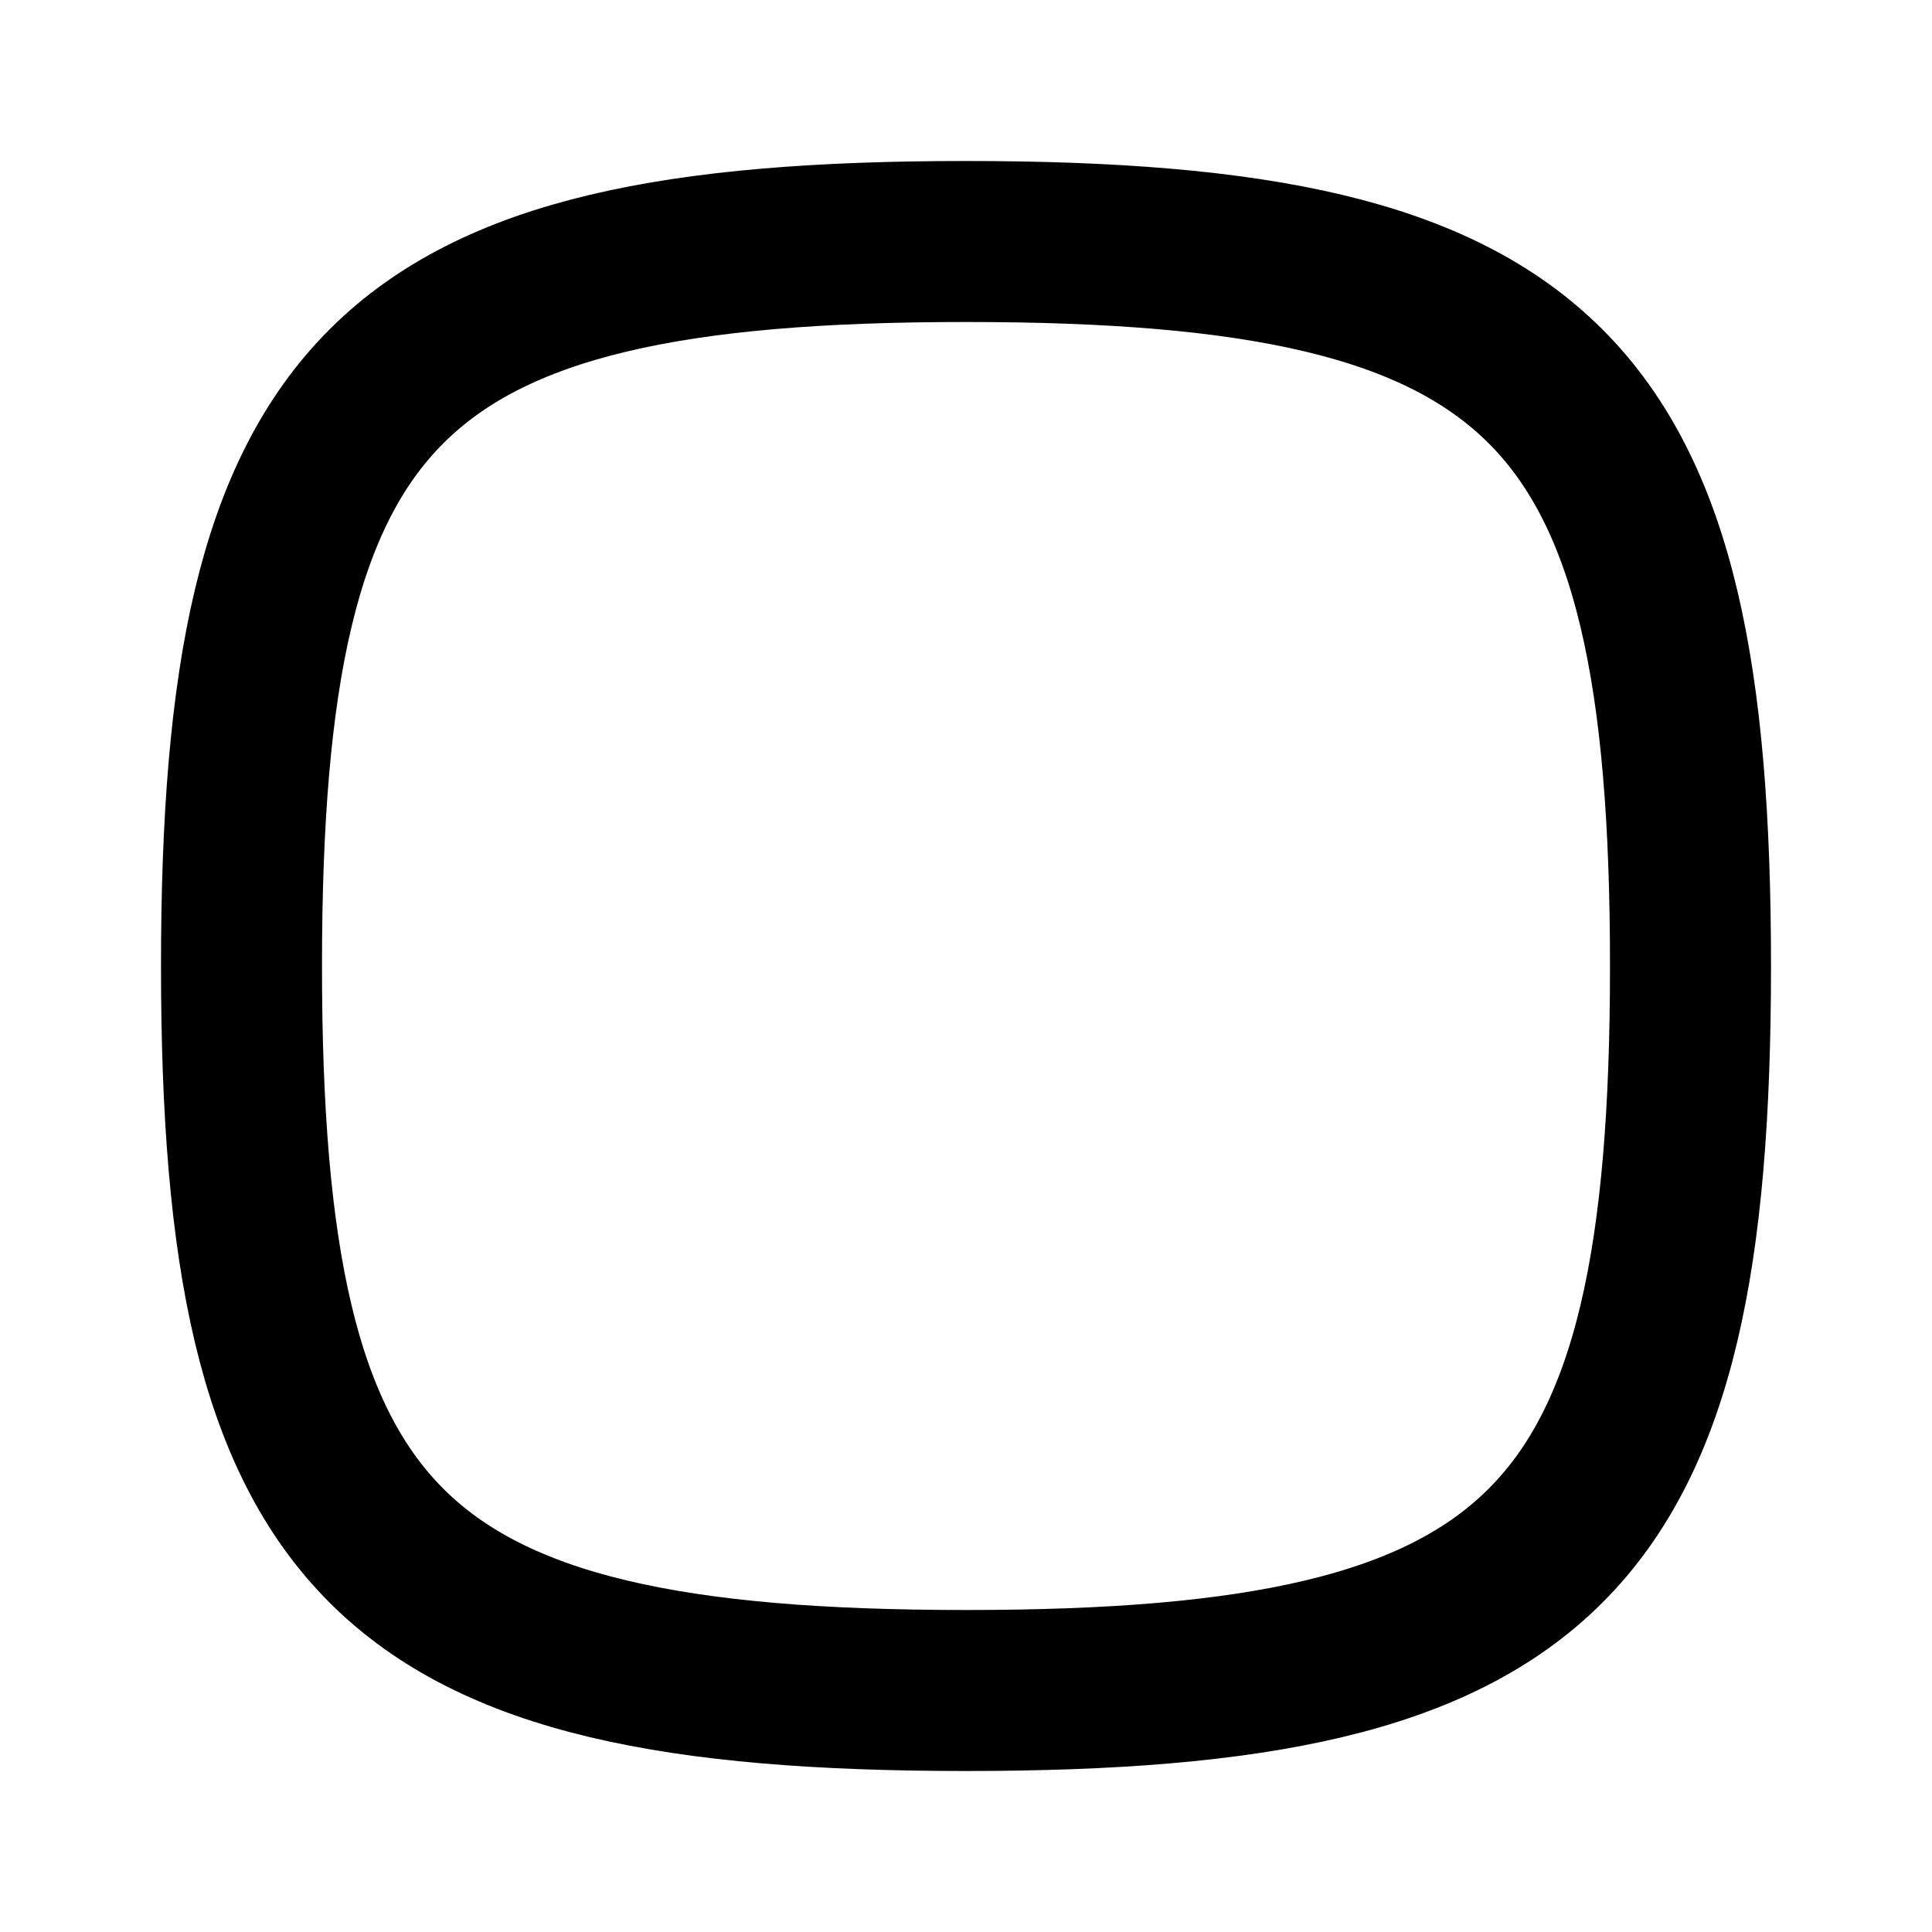
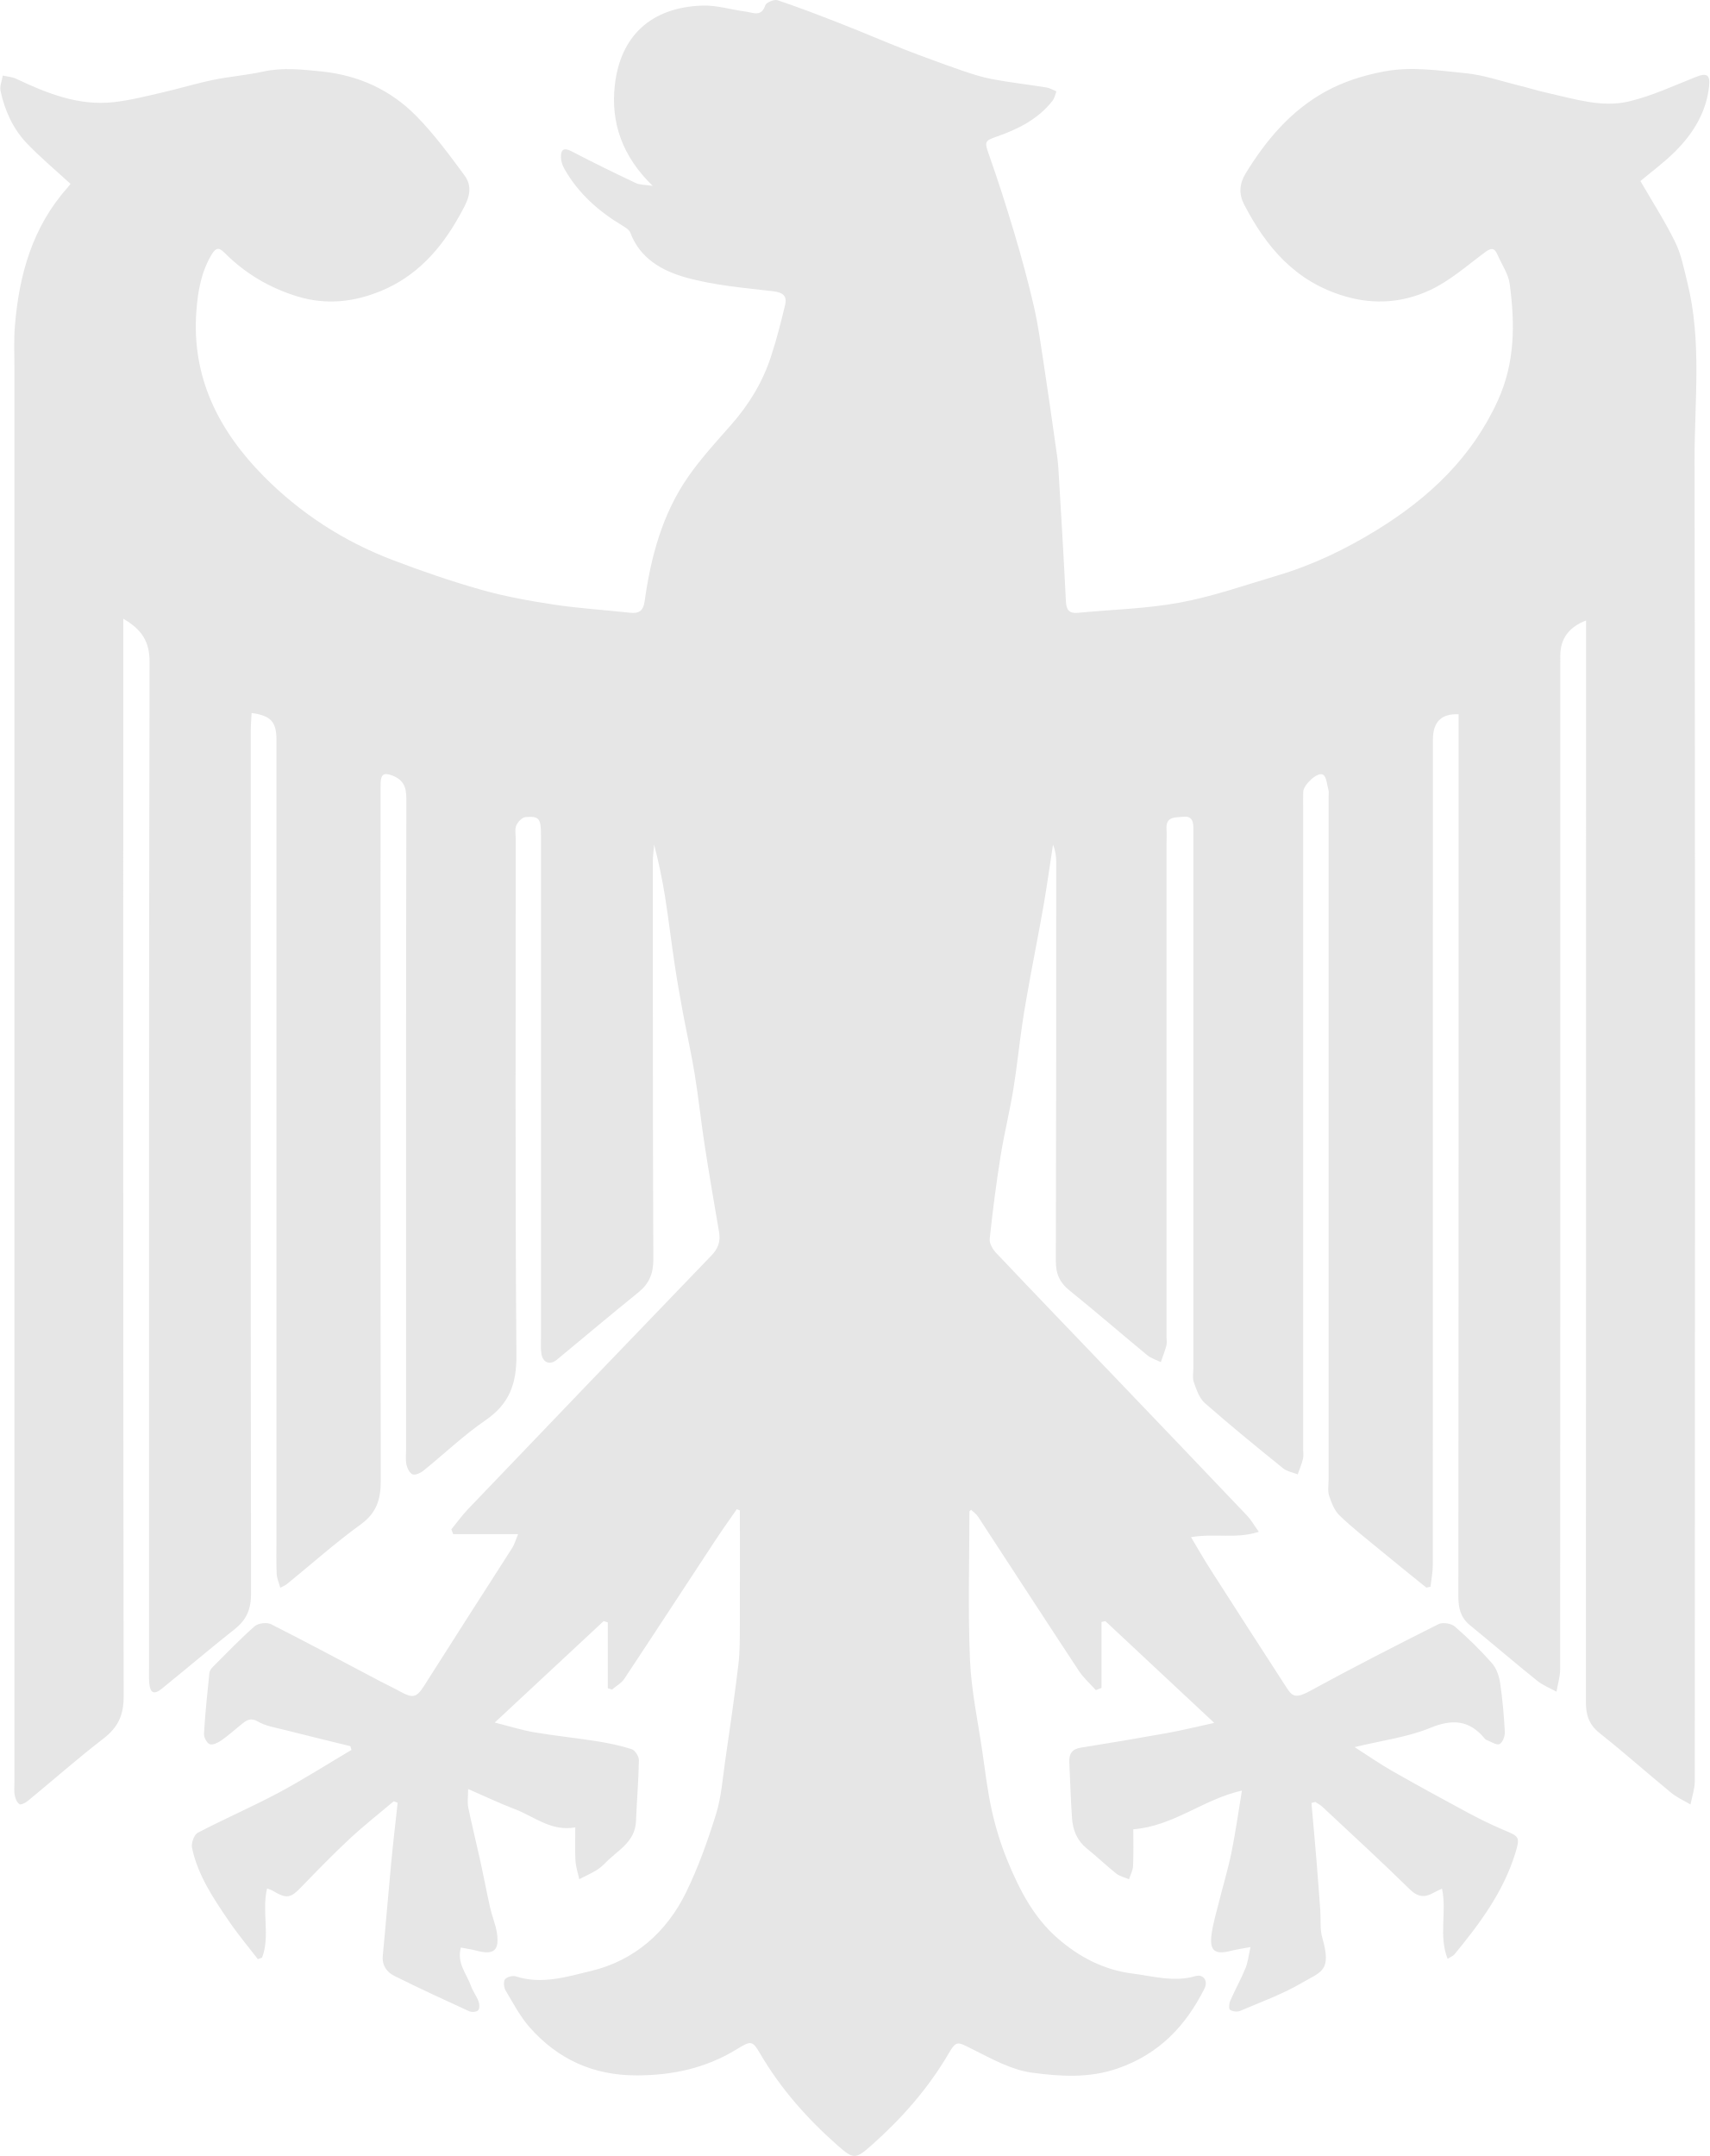
- <svg xmlns="http://www.w3.org/2000/svg" viewBox="0 0 24 24" width="24" height="24" fill="none" stroke="#000000" stroke-width="2" stroke-linecap="round" stroke-linejoin="round" style="opacity:1;">
-   <path fill="none" d="M12 3c7.2 0 9 1.8 9 9s-1.8 9-9 9s-9-1.8-9-9s1.8-9 9-9" />
+ <svg xmlns="http://www.w3.org/2000/svg" id="Layer_1" data-name="Layer 1" viewBox="0 0 306.84 387.03">
+   <defs>
+     <style>
+       .cls-1 {
+         fill: #e6e6e6;
+         stroke-width: 0px;
+       }
+     </style>
+   </defs>
+   <path class="cls-1" d="m235.48,323.64c.22-.05.44-.11.66-.16.43.29.9.52,1.27.87,5.26,4.92,10.56,9.78,15.7,14.82,1.49,1.46,2.74,1.48,4.34.56.42-.24.87-.42,1.43-.69.9,4.19-.64,8.44,1.01,12.6.63-.4,1-.54,1.22-.8,4.54-5.51,8.78-11.21,10.92-18.14.92-2.98.69-3.04-2.06-4.19-2.24-.94-4.43-2.03-6.58-3.18-4.56-2.45-9.09-4.93-13.58-7.49-2.08-1.18-4.05-2.57-6.62-4.21,5.02-1.22,9.51-1.78,13.54-3.44,4.02-1.65,7.06-1.44,9.82,1.91.09.11.22.21.36.26.78.29,1.74.97,2.28.73.56-.25,1.01-1.43.97-2.18-.16-2.97-.42-5.95-.86-8.89-.19-1.22-.68-2.59-1.48-3.49-2.06-2.32-4.29-4.52-6.64-6.55-.65-.56-2.18-.8-2.92-.43-7.74,3.89-15.45,7.83-23.04,11.98-3.05,1.66-3.34.81-4.73-1.33-4.43-6.83-8.84-13.68-13.23-20.54-1.15-1.8-2.2-3.65-3.44-5.72,4.26-.73,8.1.37,12.17-.96-.89-1.24-1.38-2.15-2.07-2.87-8.04-8.46-16.11-16.89-24.18-25.32-6.98-7.29-13.98-14.56-20.92-21.89-.61-.64-1.23-1.71-1.14-2.51.52-4.94,1.16-9.88,1.94-14.78.64-4.02,1.63-7.98,2.29-11.99.64-3.87,1.03-7.79,1.6-11.67.43-2.93.96-5.85,1.49-8.76.77-4.22,1.62-8.43,2.35-12.65.63-3.62,1.13-7.26,1.69-10.9.44,1.02.58,2.08.58,3.13,0,23.88,0,47.76-.07,71.63,0,2.2.64,3.78,2.37,5.18,4.74,3.83,9.35,7.82,14.05,11.7.69.56,1.61.84,2.43,1.24.34-.99.73-1.97,1-2.98.13-.49.02-1.04.02-1.56,0-29.4,0-58.8,0-88.2,0-.97.06-1.94,0-2.91-.16-2.35,1.56-2.1,3.01-2.25,1.64-.17,1.81.92,1.82,2.14,0,.75,0,1.49,0,2.24,0,31.49,0,62.98,0,94.47,0,.9-.21,1.87.08,2.67.47,1.33.98,2.86,1.98,3.74,4.58,4.02,9.3,7.87,14.04,11.7.71.57,1.74.74,2.63,1.09.32-.93.71-1.84.94-2.79.14-.56.03-1.19.03-1.78,0-38.43,0-76.86,0-115.29,0-.9-.02-1.79.02-2.69.05-1.26,2.57-3.62,3.54-3.06.65.37.72,1.81.99,2.79.1.35.02.74.02,1.12,0,40.89,0,81.78,0,122.67,0,.97-.19,2.01.1,2.89.42,1.26.96,2.66,1.89,3.54,2.3,2.21,4.83,4.18,7.29,6.21,2.74,2.26,5.5,4.48,8.26,6.71.25-.05.5-.1.75-.15.15-1.31.42-2.61.42-3.92.02-49.4.02-98.8.02-148.19,0-3.1,1.51-4.66,4.61-4.51v3.3c0,51.71.01,103.42-.04,155.13,0,2.09.42,3.75,2.08,5.1,4.03,3.29,7.98,6.68,12.03,9.94,1.03.83,2.32,1.34,3.5,1.99.23-1.34.66-2.69.66-4.03.03-60.66.03-121.33.03-182,0-2.95,1.51-5.07,4.62-6.27,0,1.04,0,2,0,2.96,0,10.37,0,20.74,0,31.12,0,53.35,0,106.7-.03,160.06,0,2.33.55,4.07,2.47,5.6,4.37,3.46,8.53,7.17,12.83,10.7,1.04.85,2.31,1.41,3.48,2.11.27-1.39.77-2.79.77-4.18.04-79.02.09-158.04-.04-237.06-.02-10.68,1.34-21.47-1.31-32.06-.61-2.43-1.08-4.96-2.17-7.18-1.84-3.74-4.11-7.27-6.24-10.95,1.88-1.58,4.22-3.3,6.25-5.32,3.26-3.25,5.62-7.11,6.09-11.8.2-2.04-.52-2.31-2.37-1.57-3.98,1.57-7.91,3.42-12.04,4.4-4.87,1.15-9.71-.44-14.49-1.5-1.8-.4-3.56-.95-5.36-1.39-3.15-.77-6.27-1.87-9.47-2.18-4.85-.47-9.66-1.25-14.65-.31-3.78.72-7.29,1.83-10.58,3.65-6.2,3.45-10.6,8.69-14.26,14.66-1.14,1.87-1.22,3.72-.29,5.52,4,7.74,9.26,13.94,18.16,16.54,5.37,1.57,10.41,1.09,15.15-1.08,3.62-1.66,6.73-4.45,9.98-6.85,1.06-.78,1.66-.84,2.2.41.75,1.76,1.97,3.45,2.21,5.28.96,7.12.99,14.1-2.13,20.95-4.66,10.23-12.34,17.44-21.67,23.2-5.63,3.47-11.55,6.32-17.89,8.2-5.79,1.72-11.54,3.75-17.46,4.85-6.03,1.12-12.25,1.26-18.38,1.85-1.54.15-2.06-.51-2.14-2.04-.39-7.96-.87-15.92-1.35-23.88-.08-1.34-.29-2.67-.48-4-.69-4.84-1.37-9.68-2.11-14.51-.54-3.51-1-7.04-1.79-10.5-1.02-4.45-2.23-8.86-3.53-13.24-1.41-4.73-2.92-9.44-4.56-14.09-.82-2.33-.8-2.46,1.46-3.25,3.8-1.32,7.37-3.12,9.94-6.39.37-.47.49-1.13.72-1.71-.6-.24-1.18-.6-1.8-.7-3.22-.52-6.46-.88-9.66-1.48-1.88-.35-3.73-.94-5.54-1.57-3.41-1.18-6.8-2.42-10.17-3.73-3.85-1.5-7.64-3.15-11.48-4.65-3.78-1.48-7.57-2.94-11.42-4.23-.6-.2-2.03.4-2.2.91-.7,2.15-2.19,1.31-3.47,1.14-2.63-.34-5.26-1.19-7.86-1.09-9.27.34-14.65,5.52-15.67,14.18-.8,6.76,1.3,12.87,6.79,18.19-1.42-.22-2.33-.17-3.06-.52-3.87-1.83-7.72-3.71-11.51-5.69-1.51-.79-1.95-.19-1.9,1.15.02.71.3,1.46.66,2.09,2.5,4.36,6.14,7.58,10.42,10.13.53.32,1.19.74,1.38,1.26,1.72,4.61,5.71,6.82,9.85,7.99,5.08,1.44,10.47,1.88,15.75,2.5,1.77.21,2.57.82,2.18,2.46-.75,3.14-1.55,6.27-2.56,9.33-1.49,4.56-3.95,8.58-7.13,12.19-2.65,3.01-5.38,5.98-7.67,9.26-4.68,6.7-6.74,14.42-7.86,22.41-.25,1.79-1.06,2.24-2.67,2.06-4.57-.5-9.17-.78-13.71-1.47-4.37-.66-8.75-1.46-13-2.66-5.37-1.52-10.67-3.35-15.89-5.34-8.76-3.34-16.53-8.37-23.12-15.03-8.1-8.19-12.99-17.8-12.08-29.71.27-3.58.88-7.03,2.79-10.18.74-1.21,1.32-1.16,2.22-.26,3.72,3.73,8.02,6.31,13.15,7.88,5.26,1.6,10.2.97,14.98-.99,6.36-2.61,10.77-7.52,14.05-13.45,1.26-2.27,2.83-4.73.95-7.28-2.71-3.68-5.45-7.41-8.65-10.66-4.63-4.71-10.37-7.34-17.09-8.02-3.51-.35-6.91-.74-10.41.03-2.95.65-6,.88-8.96,1.49-3.1.64-6.14,1.57-9.23,2.28-2.88.66-5.76,1.4-8.68,1.72-6.29.69-11.94-1.58-17.48-4.2-.73-.35-1.6-.39-2.4-.57-.15.93-.59,1.92-.4,2.77.76,3.52,2.24,6.8,4.74,9.41,2.44,2.55,5.17,4.82,7.82,7.26-.12.15-.33.44-.57.71-6.3,7.09-8.68,15.68-9.42,24.86-.2,2.45-.08,4.92-.08,7.38,0,84.62,0,169.24,0,253.85,0,.82-.09,1.66.05,2.46.11.59.41,1.3.86,1.61.25.17,1.08-.25,1.49-.59,4.54-3.73,8.94-7.62,13.59-11.2,2.6-2,3.63-4.2,3.62-7.54-.1-63.28-.07-126.55-.07-189.83,0-1.14,0-2.27,0-3.65,3.33,1.94,4.73,4.08,4.72,7.76-.13,60.07-.09,120.14-.09,180.2,0,1.04-.05,2.09.04,3.13.15,1.77.86,2.11,2.24.99,4.39-3.55,8.69-7.21,13.12-10.72,2.09-1.66,2.91-3.55,2.91-6.29-.08-51.64-.06-103.27-.05-154.91,0-1.07.1-2.15.15-3.24,3.47.49,4.45,1.59,4.46,4.75,0,47.83,0,95.66,0,143.49,0,2.09-.05,4.18.04,6.27.03.8.39,1.58.64,2.52.63-.33.92-.43,1.14-.61,4.44-3.61,8.72-7.43,13.34-10.78,2.85-2.07,3.57-4.53,3.57-7.81-.07-40.97-.04-81.93-.04-122.9,0-.82-.01-1.64.02-2.46.06-1.35.51-1.83,2-1.28,2.08.78,2.62,2.07,2.61,4.23-.07,38.95-.05,77.9-.05,116.85,0,.9-.11,1.82.07,2.68.14.65.57,1.51,1.09,1.72.48.19,1.39-.2,1.89-.6,3.76-3.03,7.27-6.4,11.23-9.12,4.26-2.93,5.57-6.51,5.53-11.65-.24-30.89-.12-61.78-.12-92.68,0-.82-.2-1.73.1-2.43.27-.64,1.05-1.45,1.67-1.5,2.39-.21,2.76.27,2.76,3.07,0,30.22,0,60.44,0,90.66,0,.89-.06,1.81.09,2.68.28,1.56,1.55,2,2.76,1,4.87-4.02,9.69-8.1,14.6-12.06,1.97-1.58,2.73-3.4,2.72-5.95-.1-23.8-.08-47.61-.09-71.41,0-1.02.16-2.03.24-3.05.8,3.14,1.45,6.18,1.94,9.24.65,4.1,1.13,8.23,1.75,12.33.44,2.93.96,5.85,1.5,8.76.68,3.63,1.5,7.24,2.09,10.89.68,4.17,1.12,8.38,1.76,12.56.81,5.27,1.71,10.52,2.61,15.77.29,1.69-.16,2.96-1.38,4.22-14.59,15.13-29.13,30.31-43.67,45.5-1.09,1.14-2.01,2.43-3.01,3.65.11.29.22.57.33.86h11.65c-.52,1.26-.68,1.88-1.01,2.4-2.54,4-5.12,7.98-7.67,11.97-2.75,4.3-5.48,8.62-8.24,12.93-1.31,2.05-2.01,2.18-4.2.98-1.17-.65-2.38-1.21-3.56-1.83-6.55-3.44-13.06-6.94-19.66-10.28-.76-.38-2.31-.2-2.94.35-2.61,2.29-5.02,4.82-7.49,7.28-.3.3-.61.72-.65,1.12-.38,3.63-.75,7.25-.97,10.89-.04.65.51,1.71,1.04,1.9.55.2,1.49-.28,2.1-.7,1.28-.89,2.44-1.95,3.66-2.93.87-.7,1.6-1.2,2.91-.43,1.36.8,3.06,1.06,4.64,1.46,3.97,1.01,7.95,1.97,11.93,2.95.07.22.13.45.2.67-4.36,2.58-8.65,5.32-13.12,7.71-4.75,2.53-9.7,4.67-14.47,7.16-.66.35-1.21,1.87-1.04,2.69,1.04,4.96,3.85,9.1,6.64,13.2,1.6,2.35,3.44,4.54,5.18,6.8.25-.09.51-.18.76-.27,1.5-3.95-.1-8.26.9-12.42.49.19.77.27,1.01.41,2.52,1.5,3.19,1.36,5.17-.7,2.83-2.93,5.68-5.86,8.66-8.64,2.53-2.35,5.26-4.49,7.9-6.72.23.09.47.18.7.27-.39,3.6-.82,7.19-1.16,10.79-.53,5.55-.97,11.11-1.51,16.66-.17,1.76.73,2.96,2.08,3.63,4.43,2.21,8.92,4.28,13.42,6.34.45.21,1.31.15,1.61-.15.29-.29.27-1.12.09-1.6-.36-.97-1.03-1.82-1.37-2.79-.75-2.16-2.58-4.05-1.81-6.89,1.01.2,1.95.33,2.86.57,3.05.81,4.09-.04,3.61-3.2-.23-1.52-.87-2.98-1.21-4.49-.65-2.89-1.19-5.8-1.83-8.69-.68-3.1-1.46-6.19-2.1-9.3-.19-.91-.03-1.88-.03-3.35,3.06,1.33,5.69,2.59,8.4,3.62,3.47,1.31,6.48,4.04,10.84,3.27,0,2.12-.08,4.04.03,5.95.07,1.13.44,2.23.68,3.35,1-.51,2.02-.98,2.99-1.55.57-.34,1.11-.77,1.57-1.25,2.18-2.31,5.48-3.78,5.63-7.62.14-3.65.46-7.29.52-10.94.01-.68-.69-1.78-1.29-1.98-2.04-.66-4.16-1.09-6.28-1.43-3.73-.59-7.5-.97-11.22-1.6-2.22-.38-4.38-1.07-7.09-1.75,6.67-6.21,13.11-12.21,19.55-18.21.25.08.5.15.75.23v11.82c.25.08.5.16.75.24.75-.64,1.7-1.15,2.22-1.95,5.49-8.27,10.91-16.6,16.37-24.89,1.23-1.87,2.54-3.7,3.82-5.54.18.07.37.15.55.22,0,6.85.02,13.7-.01,20.54-.01,2.38.03,4.79-.26,7.15-.69,5.75-1.53,11.47-2.36,17.2-.47,3.22-.69,6.54-1.65,9.62-1.49,4.78-3.18,9.55-5.37,14.03-3.51,7.2-9.32,12.28-17.09,14.14-4.28,1.02-8.83,2.48-13.46.97-.57-.19-1.62.08-1.96.51-.32.42-.22,1.47.09,2,1.36,2.28,2.62,4.7,4.36,6.67,5.07,5.71,11.39,8.61,19.22,8.59,6.42-.01,12.34-1.3,17.8-4.62,2.68-1.63,2.88-1.74,4.34.74,3.68,6.27,8.42,11.63,13.85,16.42,2.88,2.54,3.25,2.55,6.09.04,5.42-4.8,10.16-10.16,13.84-16.43,1.47-2.5,1.6-2.21,4.36-.83,3.42,1.71,6.97,3.7,10.64,4.19,5.06.68,10.26,1.04,15.43-.77,7.39-2.57,12.18-7.61,15.55-14.34.68-1.35-.19-2.64-1.63-2.22-3.86,1.12-7.52.02-11.28-.46-5.2-.66-9.55-2.95-13.43-6.31-4.38-3.8-6.93-8.83-9.07-14.05-1.17-2.86-2.09-5.86-2.76-8.87-.78-3.46-1.19-7.01-1.7-10.53-.8-5.5-1.99-11-2.23-16.53-.38-8.86-.11-17.75-.1-26.63,0-.1.17-.19.3-.33.42.4.93.75,1.24,1.22,6.04,9.23,12.04,18.5,18.12,27.71.83,1.26,2.02,2.3,3.04,3.44.34-.13.67-.27,1.01-.4v-11.84c.23-.05.47-.09.7-.14,6.43,6.01,12.87,12.03,19.54,18.26-3.24.71-5.82,1.35-8.43,1.82-5.17.93-10.35,1.8-15.54,2.63-1.59.26-2.12,1.13-2.05,2.63.17,3.35.25,6.71.49,10.06.15,2.13.91,4.01,2.67,5.42,1.8,1.44,3.46,3.06,5.27,4.49.64.5,1.52.69,2.29,1.02.26-.81.7-1.6.73-2.42.1-2.27.04-4.54.04-6.55,7.24-.57,12.54-5.38,19.5-6.95-.66,3.97-1.15,7.54-1.87,11.07-.6,2.96-1.49,5.87-2.22,8.81-.48,1.93-1.07,3.86-1.35,5.82-.43,3.07.54,3.83,3.52,3.06.97-.25,1.96-.38,3.46-.67-.37,1.6-.47,2.78-.91,3.82-.82,1.98-1.87,3.87-2.73,5.84-.21.48-.28,1.45-.04,1.61.46.3,1.3.41,1.81.19,3.74-1.59,7.61-2.99,11.09-5.03,3.5-2.05,5.4-2.08,3.66-8.13-.44-1.54-.23-3.26-.35-4.89-.22-3.05-.45-6.09-.7-9.13-.28-3.39-.59-6.78-.89-10.17Z" />
</svg>
